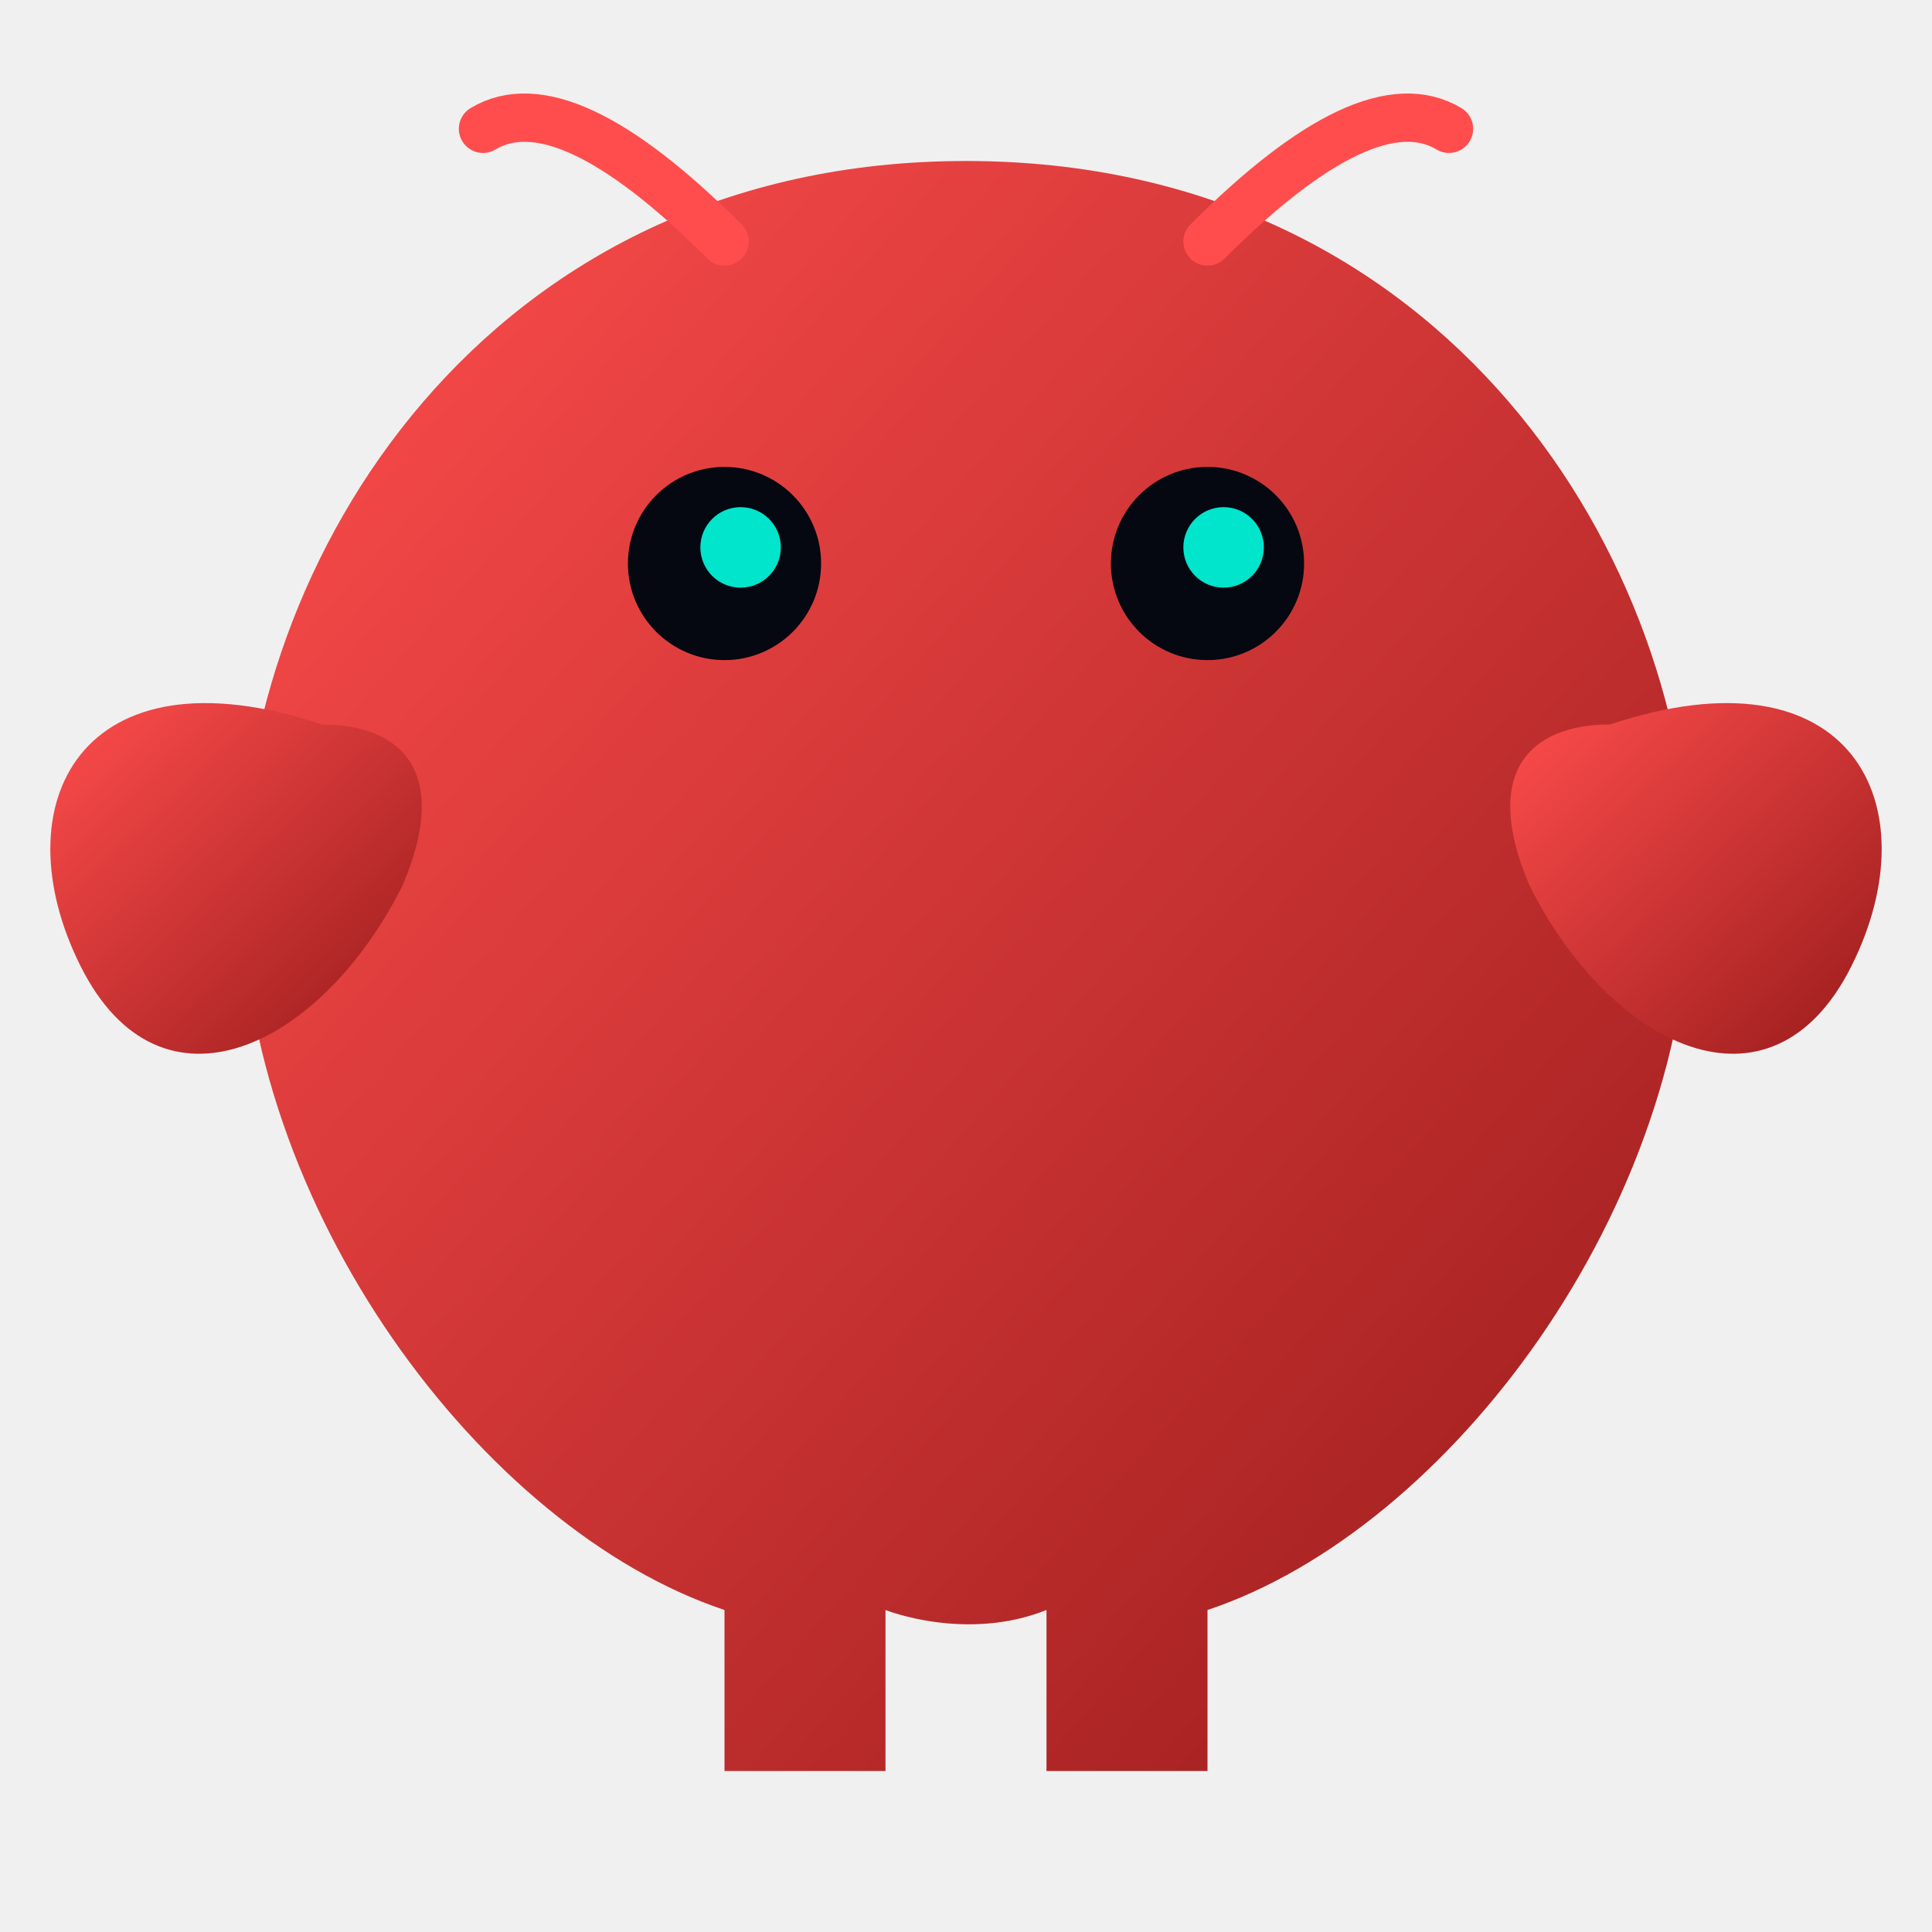
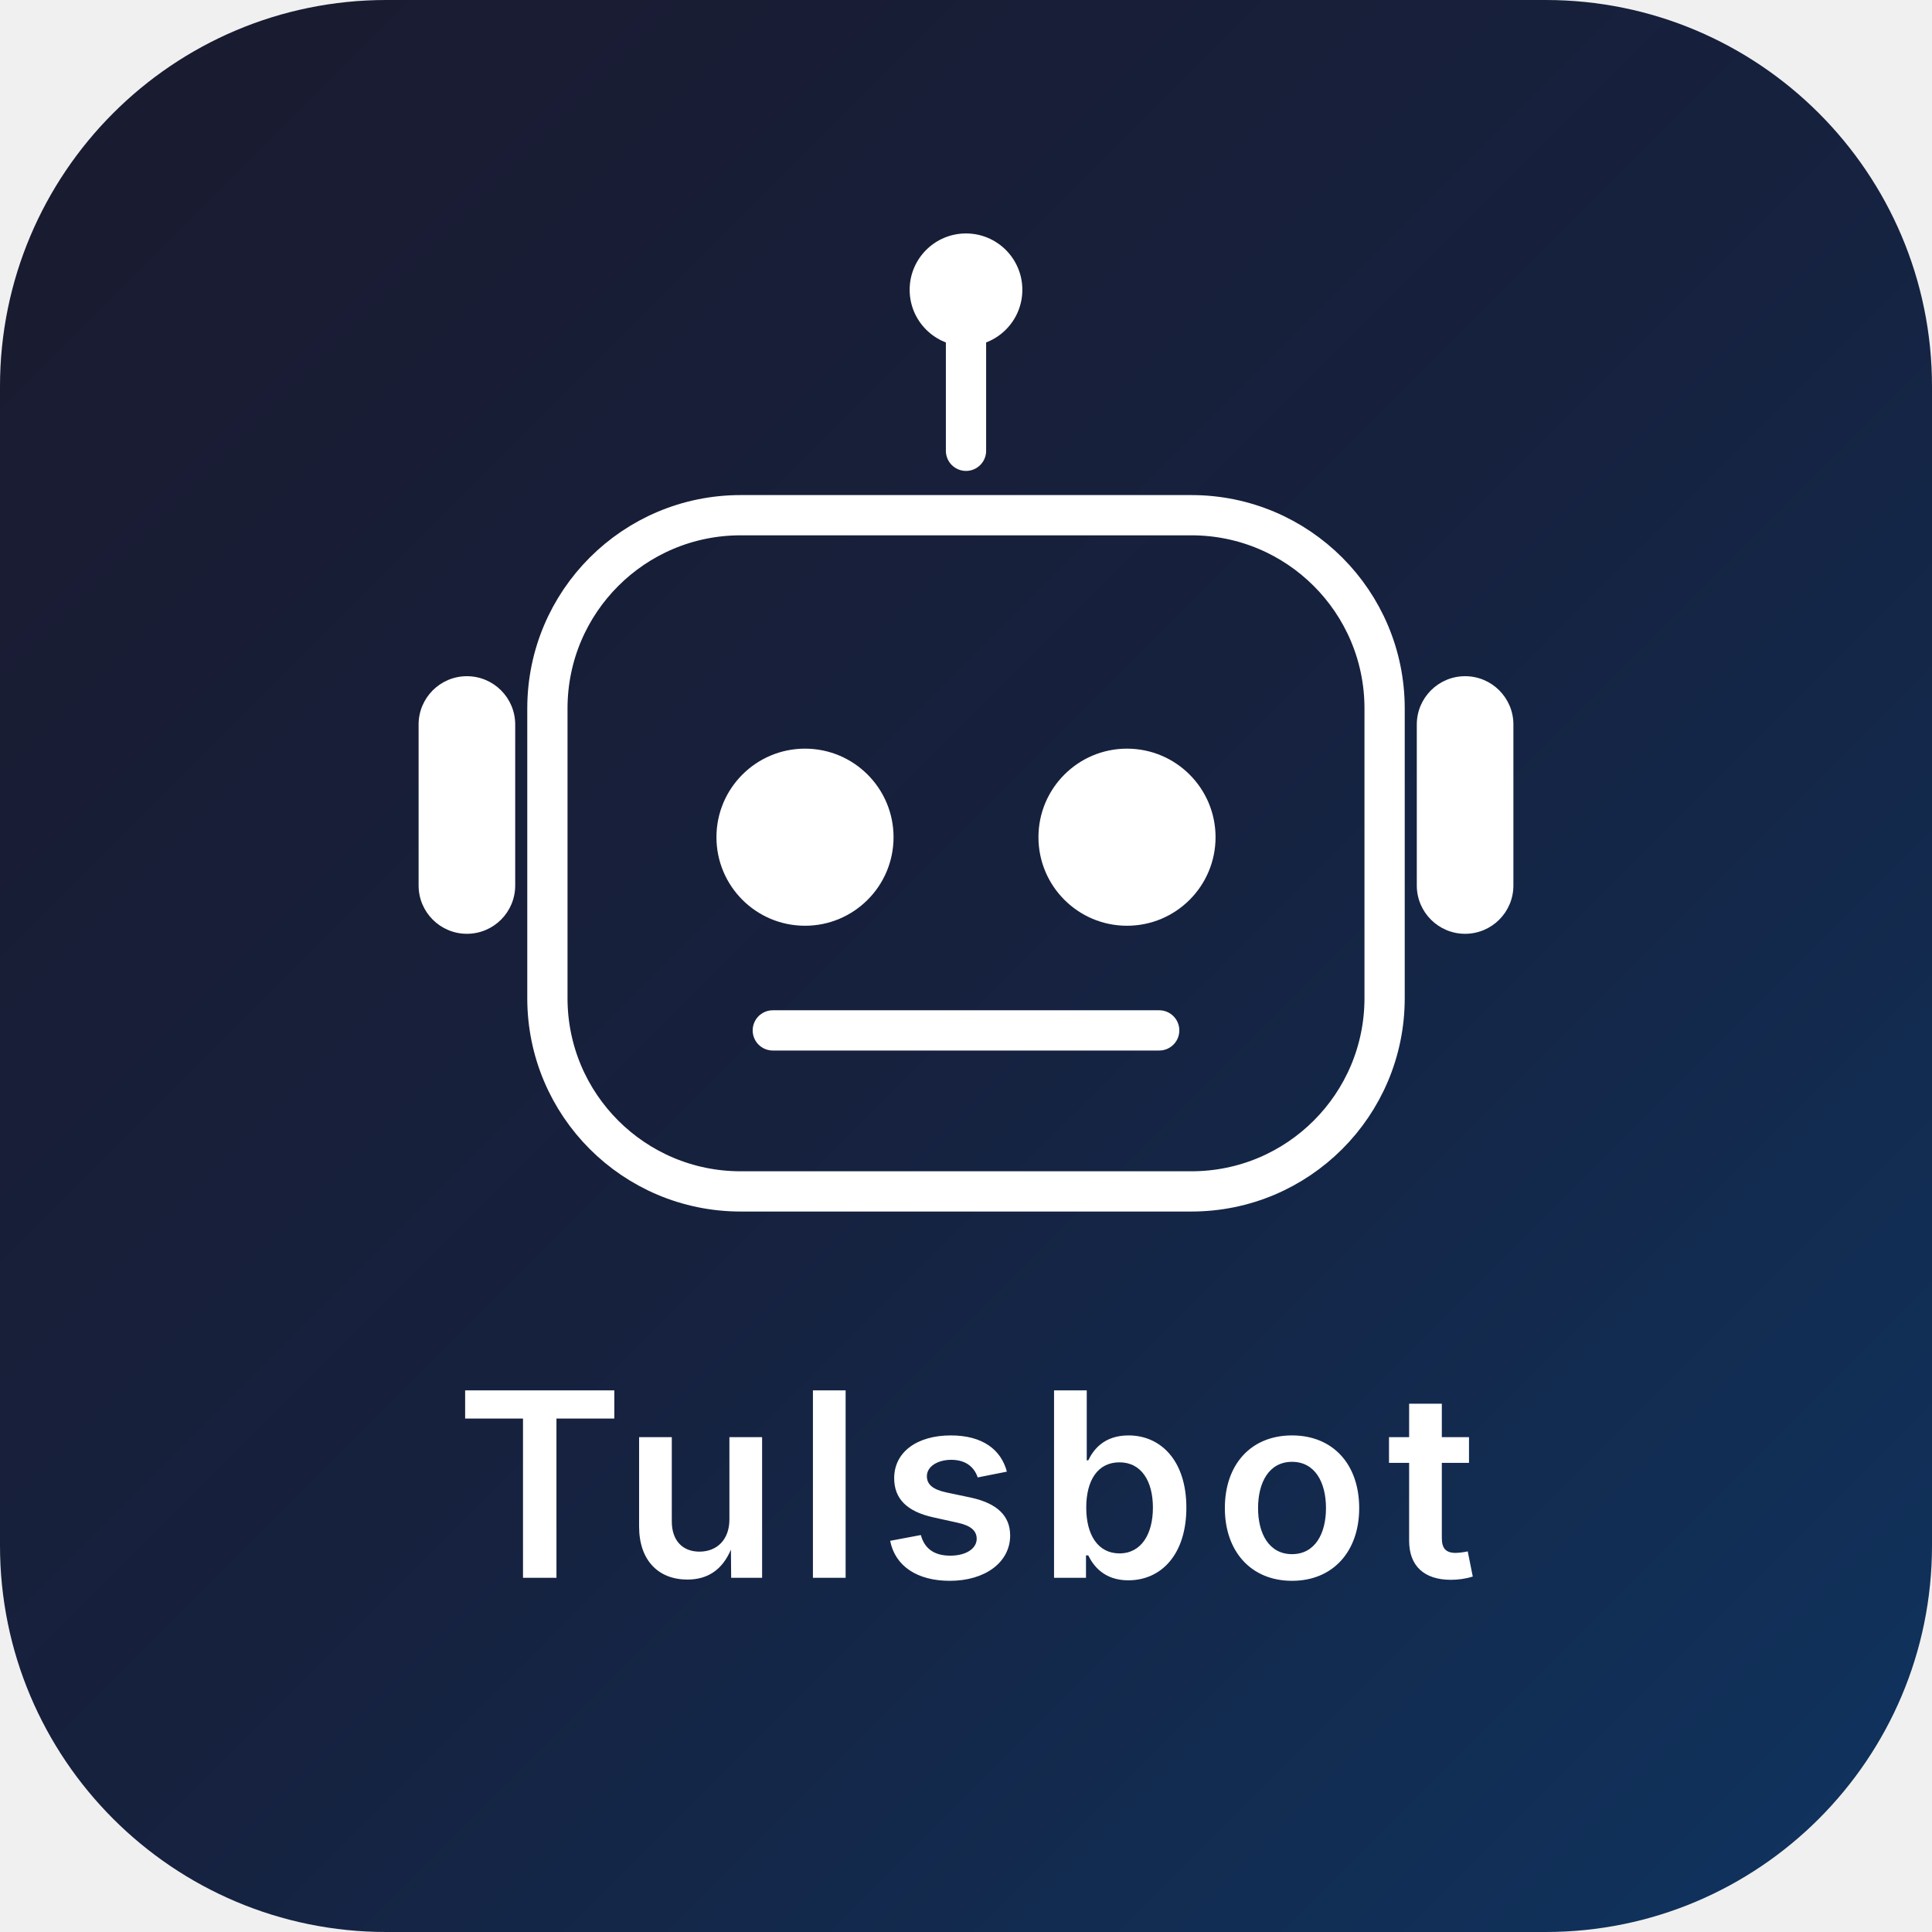
- <svg xmlns="http://www.w3.org/2000/svg" viewBox="0 0 120 120" fill="none">
+ <svg xmlns="http://www.w3.org/2000/svg" viewBox="0 0 120 120" width="120" height="120">
  <defs>
-     <linearGradient id="lobster-gradient" x1="0%" y1="0%" x2="100%" y2="100%">
-       <stop offset="0%" stop-color="#ff4d4d" />
-       <stop offset="100%" stop-color="#991b1b" />
+     <linearGradient id="bg-grad" x1="0%" y1="0%" x2="100%" y2="100%">
+       <stop offset="0%" stop-color="#1a1a2e" />
+       <stop offset="50%" stop-color="#16213e" />
+       <stop offset="100%" stop-color="#0f3460" />
    </linearGradient>
  </defs>
-   <path d="M60 10 C30 10 15 35 15 55 C15 75 30 95 45 100 L45 110 L55 110 L55 100 C55 100 60 102 65 100 L65 110 L75 110 L75 100 C90 95 105 75 105 55 C105 35 90 10 60 10Z" fill="url(#lobster-gradient)" />
-   <path d="M20 45 C5 40 0 50 5 60 C10 70 20 65 25 55 C28 48 25 45 20 45Z" fill="url(#lobster-gradient)" />
-   <path d="M100 45 C115 40 120 50 115 60 C110 70 100 65 95 55 C92 48 95 45 100 45Z" fill="url(#lobster-gradient)" />
-   <path d="M45 15 Q35 5 30 8" stroke="#ff4d4d" stroke-width="3" stroke-linecap="round" />
-   <path d="M75 15 Q85 5 90 8" stroke="#ff4d4d" stroke-width="3" stroke-linecap="round" />
-   <circle cx="45" cy="35" r="6" fill="#050810" />
-   <circle cx="75" cy="35" r="6" fill="#050810" />
-   <circle cx="46" cy="34" r="2.5" fill="#00e5cc" />
-   <circle cx="76" cy="34" r="2.5" fill="#00e5cc" />
+   <rect width="120" height="120" rx="24" ry="24" fill="url(#bg-grad)" />
+   <g transform="translate(30, 18)">
+     <line x1="30" y1="0" x2="30" y2="10" stroke="#FFFFFF" stroke-width="2.5" stroke-linecap="round" />
+     <circle cx="30" cy="0" r="3.5" fill="#FFFFFF" />
+     <rect x="4" y="14" width="52" height="42" rx="12" ry="12" fill="none" stroke="#FFFFFF" stroke-width="2.5" />
+     <circle cx="20" cy="34" r="5.5" fill="#FFFFFF" />
+     <circle cx="40" cy="34" r="5.5" fill="#FFFFFF" />
+     <line x1="18" y1="46" x2="42" y2="46" stroke="#FFFFFF" stroke-width="2.5" stroke-linecap="round" />
+     <rect x="-4" y="24" width="6" height="16" rx="3" ry="3" fill="#FFFFFF" />
+     <rect x="58" y="24" width="6" height="16" rx="3" ry="3" fill="#FFFFFF" />
+   </g>
+   <text x="60" y="98" text-anchor="middle" font-family="Inter, -apple-system, 'Segoe UI', Helvetica, Arial, sans-serif" font-weight="600" font-size="16" fill="#FFFFFF" letter-spacing="1">
+     Tulsbot
+   </text>
</svg>
